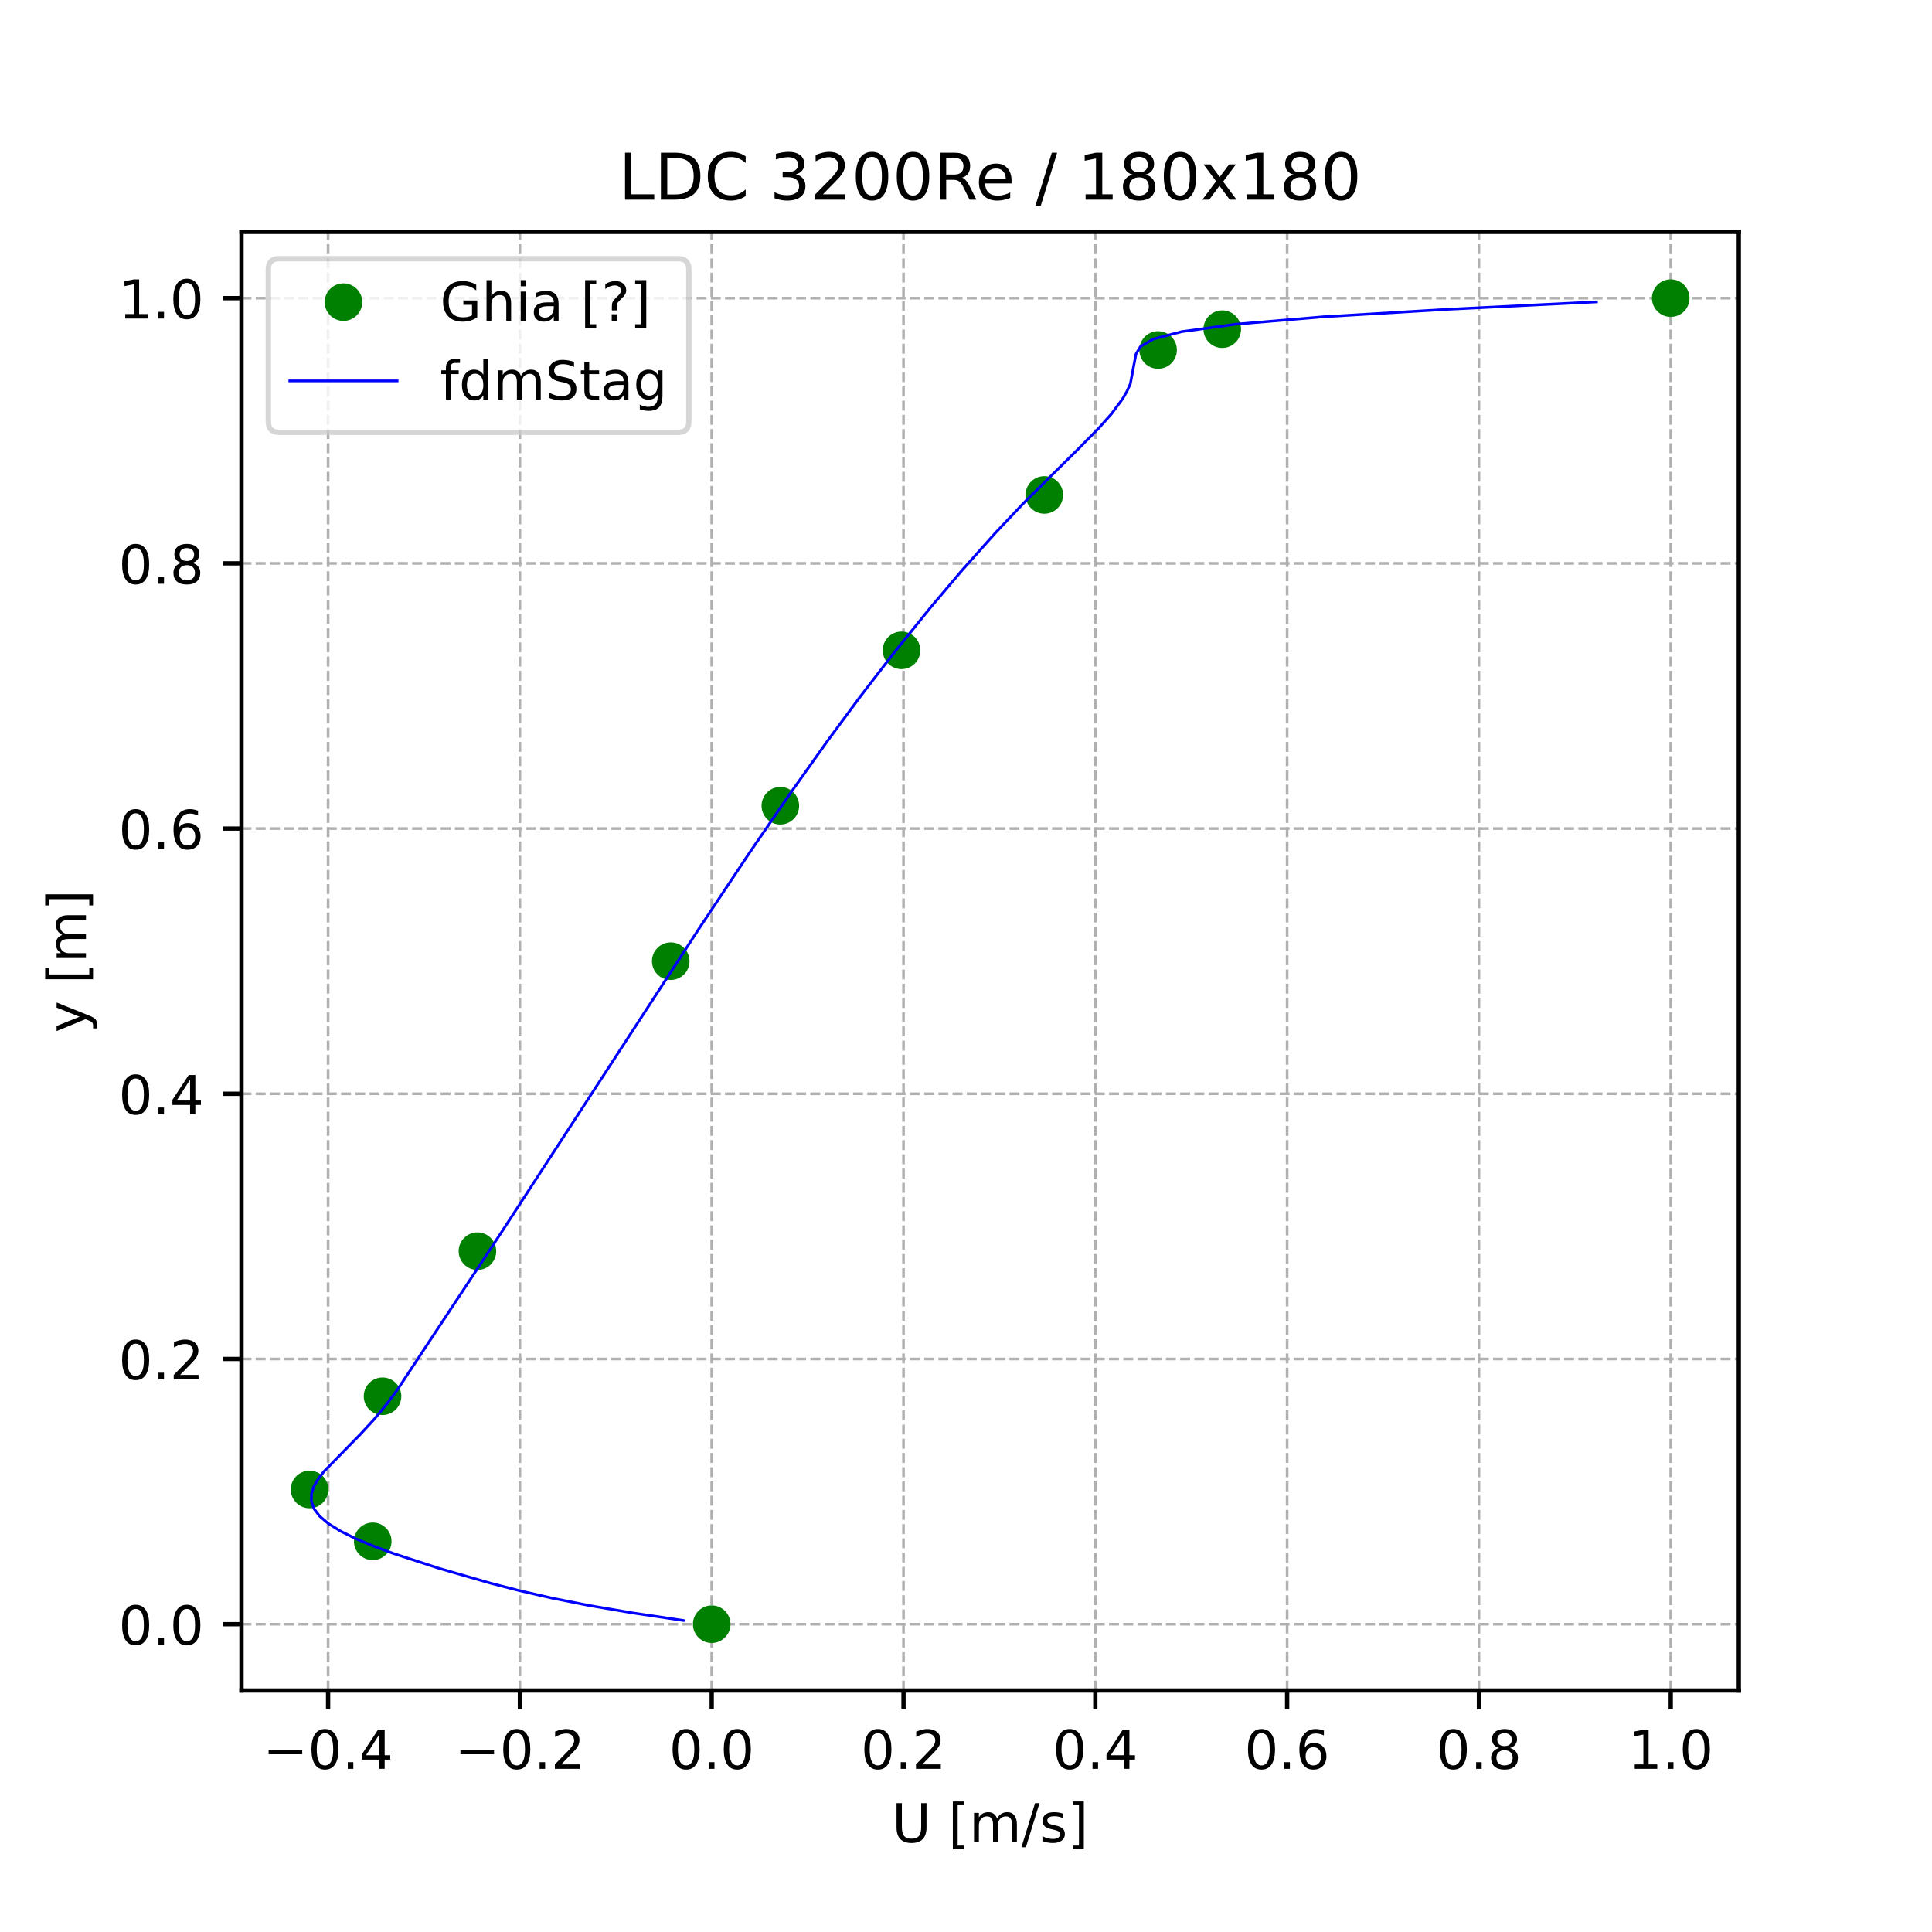
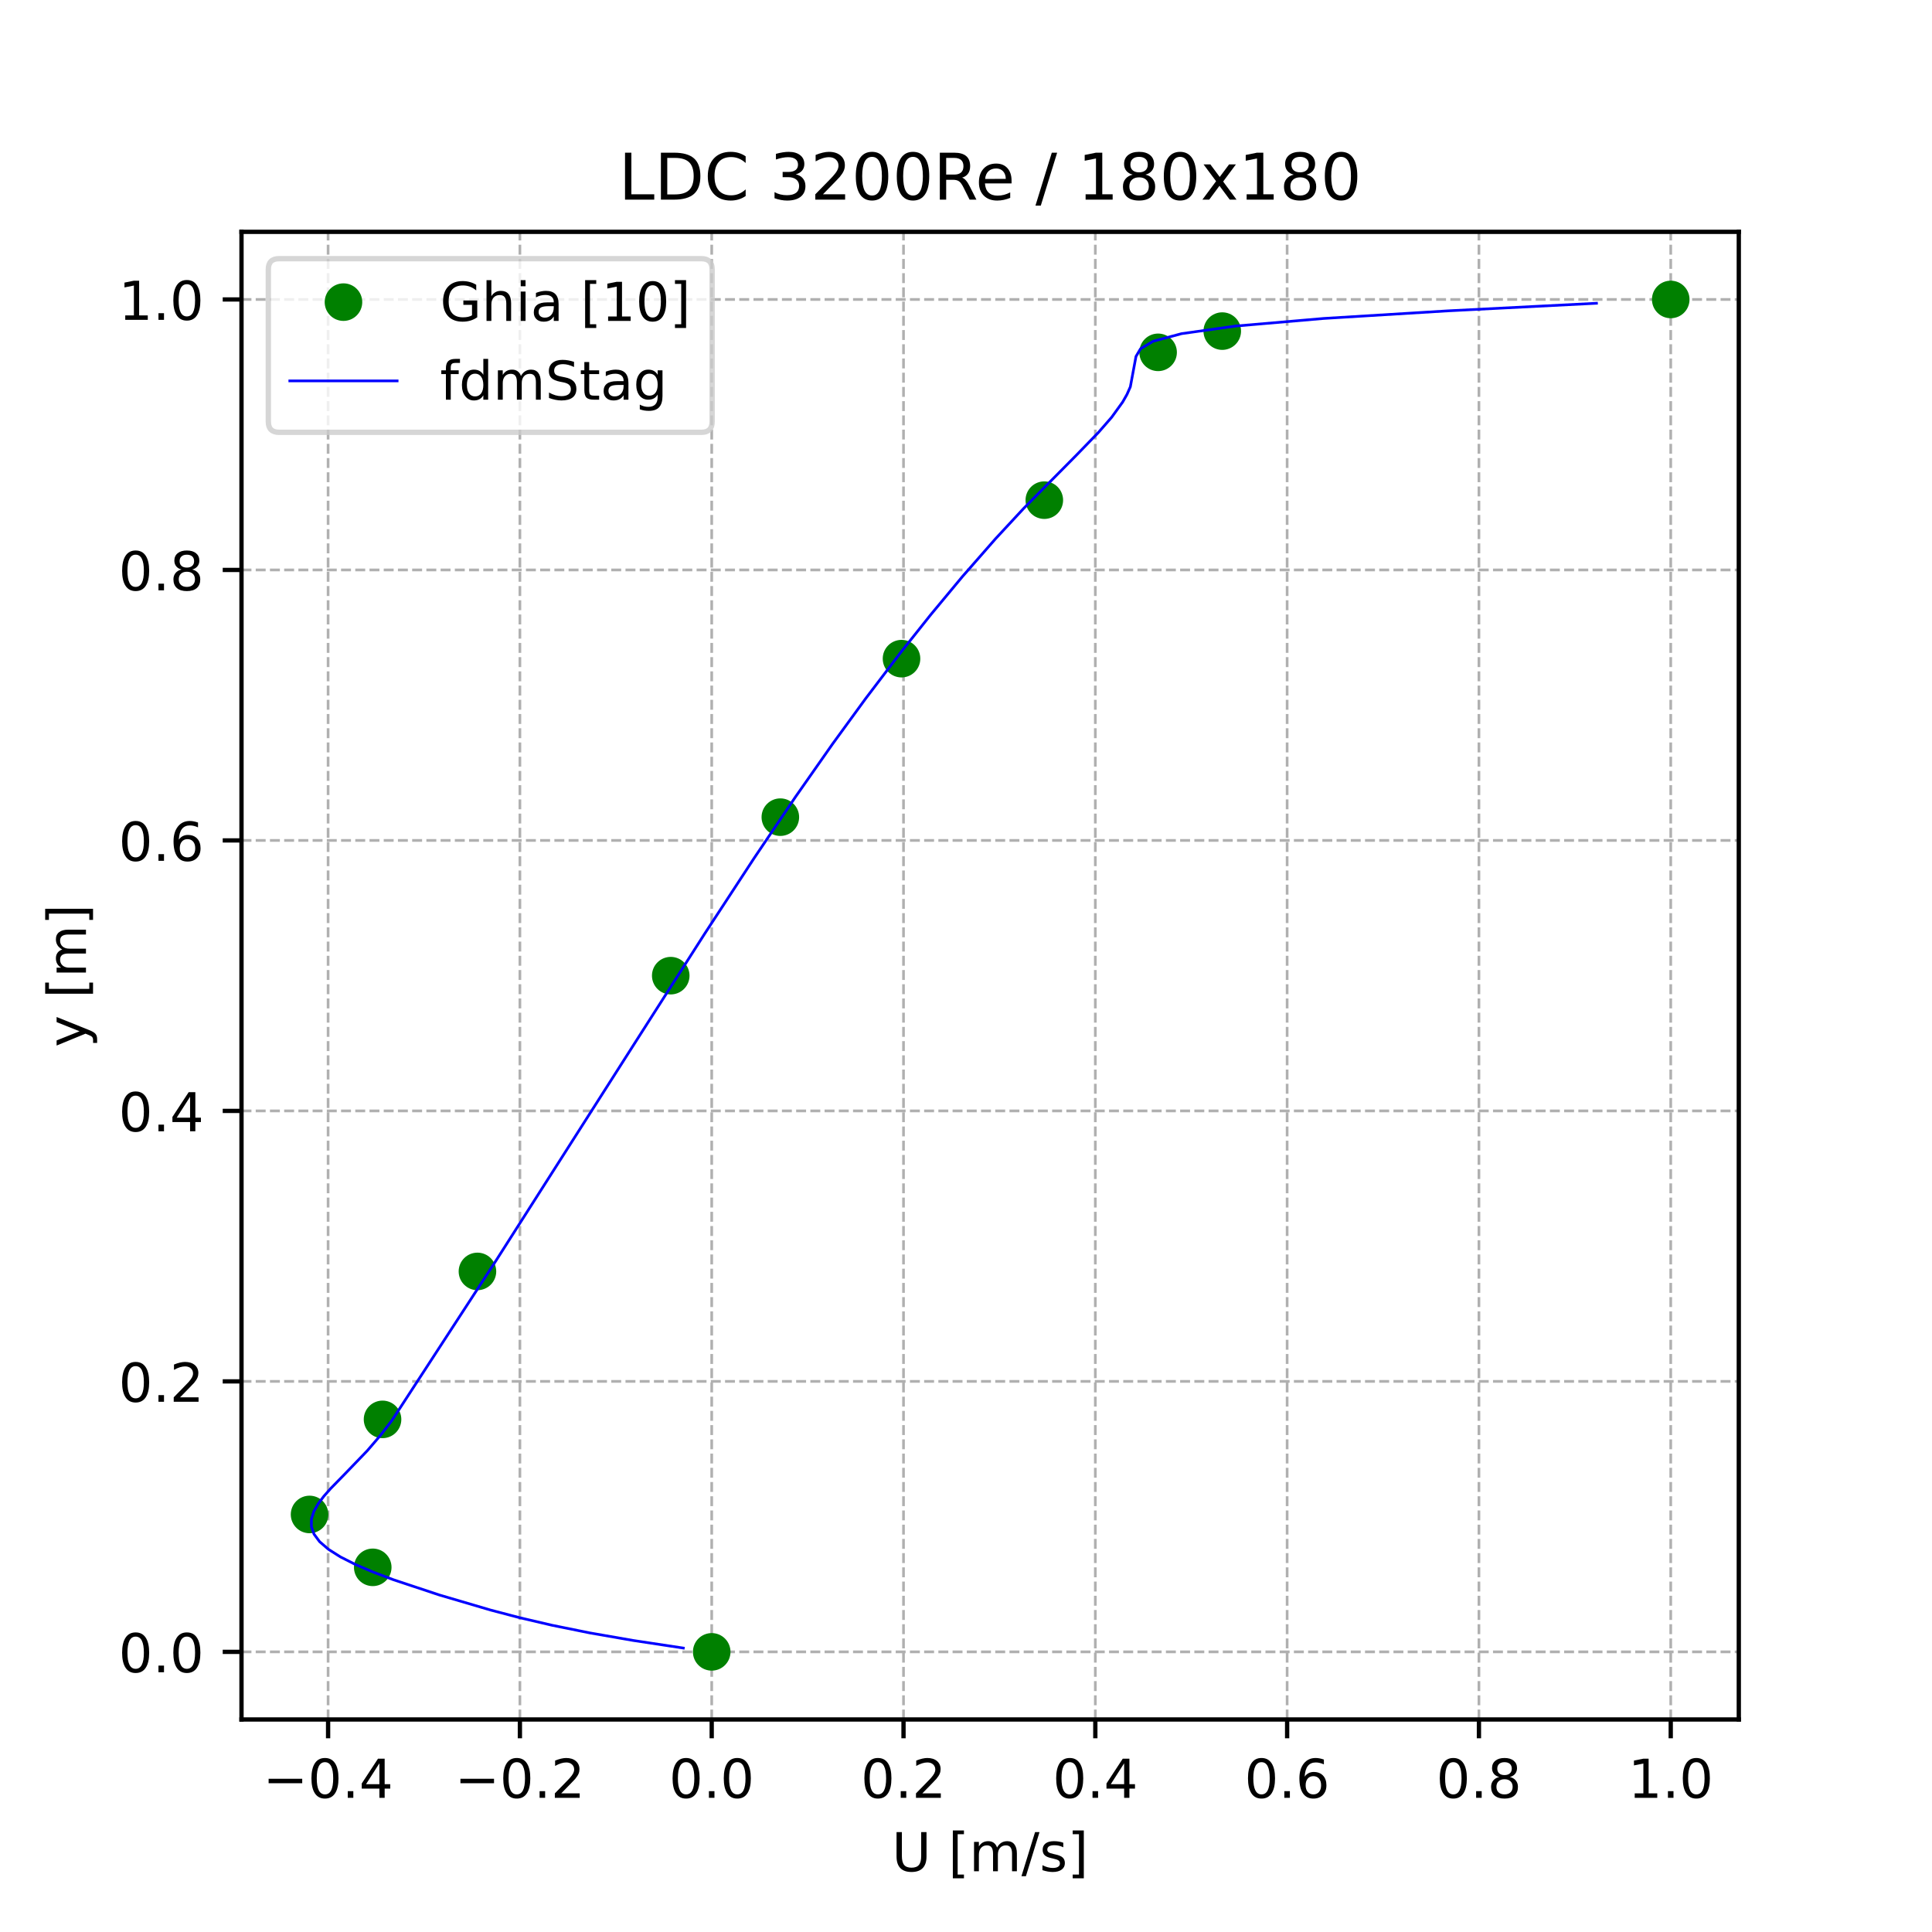
<svg xmlns="http://www.w3.org/2000/svg" xmlns:xlink="http://www.w3.org/1999/xlink" width="360pt" height="360pt" viewBox="0 0 360 360" version="1.1">
  <defs>
    <style type="text/css">*{stroke-linejoin: round; stroke-linecap: butt}</style>
  </defs>
  <g id="figure_1">
    <g id="patch_1">
      <path d="M 0 360  L 360 360  L 360 0  L 0 0  z " style="fill: #ffffff" />
    </g>
    <g id="axes_1">
      <g id="patch_2">
-         <path d="M 45 315  L 324 315  L 324 43.2  L 45 43.2  z " style="fill: #ffffff" />
+         <path d="M 45 320.4  L 324 320.4  L 324 43.2  L 45 43.2  z " style="fill: #ffffff" />
      </g>
      <g id="matplotlib.axis_1">
        <g id="xtick_1">
          <g id="line2d_1">
-             <path d="M 61.136 315  L 61.136 43.2  " clip-path="url(#p5c84844153)" style="fill: none; stroke-dasharray: 1.85,0.8; stroke-dashoffset: 0; stroke: #b0b0b0; stroke-width: 0.5" />
+             <path d="M 61.136 320.4  L 61.136 43.2  " clip-path="url(#pb18906ce8e)" style="fill: none; stroke-dasharray: 1.85,0.8; stroke-dashoffset: 0; stroke: #b0b0b0; stroke-width: 0.5" />
          </g>
          <g id="line2d_2">
            <defs>
-               <path id="mfe76e1980c" d="M 0 0  L 0 3.5  " style="stroke: #000000; stroke-width: 0.8" />
-             </defs>
-             <g>
-               <use xlink:href="#mfe76e1980c" x="61.136" y="315" style="stroke: #000000; stroke-width: 0.8" />
+               <path id="m59db40a183" d="M 0 0  L 0 3.5  " style="stroke: #000000; stroke-width: 0.8" />
+             </defs>
+             <g>
+               <use xlink:href="#m59db40a183" x="61.136" y="320.4" style="stroke: #000000; stroke-width: 0.8" />
            </g>
          </g>
          <g id="text_1">
-             <g transform="translate(48.99471 329.5984) scale(0.1 -0.1)">
+             <g transform="translate(48.99471 334.9984) scale(0.1 -0.1)">
              <defs>
                <path id="DejaVuSans-2212" d="M 678 2272  L 4684 2272  L 4684 1741  L 678 1741  L 678 2272  z " transform="scale(0.015625)" />
                <path id="DejaVuSans-30" d="M 2034 4250  Q 1547 4250 1301 3770  Q 1056 3291 1056 2328  Q 1056 1369 1301 889  Q 1547 409 2034 409  Q 2525 409 2770 889  Q 3016 1369 3016 2328  Q 3016 3291 2770 3770  Q 2525 4250 2034 4250  z M 2034 4750  Q 2819 4750 3233 4129  Q 3647 3509 3647 2328  Q 3647 1150 3233 529  Q 2819 -91 2034 -91  Q 1250 -91 836 529  Q 422 1150 422 2328  Q 422 3509 836 4129  Q 1250 4750 2034 4750  z " transform="scale(0.015625)" />
                <path id="DejaVuSans-2e" d="M 684 794  L 1344 794  L 1344 0  L 684 0  L 684 794  z " transform="scale(0.015625)" />
                <path id="DejaVuSans-34" d="M 2419 4116  L 825 1625  L 2419 1625  L 2419 4116  z M 2253 4666  L 3047 4666  L 3047 1625  L 3713 1625  L 3713 1100  L 3047 1100  L 3047 0  L 2419 0  L 2419 1100  L 313 1100  L 313 1709  L 2253 4666  z " transform="scale(0.015625)" />
              </defs>
              <use xlink:href="#DejaVuSans-2212" />
              <use xlink:href="#DejaVuSans-30" x="83.789" />
              <use xlink:href="#DejaVuSans-2e" x="147.412" />
              <use xlink:href="#DejaVuSans-34" x="179.199" />
            </g>
          </g>
        </g>
        <g id="xtick_2">
          <g id="line2d_3">
-             <path d="M 96.876 315  L 96.876 43.2  " clip-path="url(#p5c84844153)" style="fill: none; stroke-dasharray: 1.85,0.8; stroke-dashoffset: 0; stroke: #b0b0b0; stroke-width: 0.5" />
+             <path d="M 96.876 320.4  L 96.876 43.2  " clip-path="url(#pb18906ce8e)" style="fill: none; stroke-dasharray: 1.85,0.8; stroke-dashoffset: 0; stroke: #b0b0b0; stroke-width: 0.5" />
          </g>
          <g id="line2d_4">
            <g>
-               <use xlink:href="#mfe76e1980c" x="96.876" y="315" style="stroke: #000000; stroke-width: 0.8" />
+               <use xlink:href="#m59db40a183" x="96.876" y="320.4" style="stroke: #000000; stroke-width: 0.8" />
            </g>
          </g>
          <g id="text_2">
-             <g transform="translate(84.73501 329.5984) scale(0.1 -0.1)">
+             <g transform="translate(84.73501 334.9984) scale(0.1 -0.1)">
              <defs>
                <path id="DejaVuSans-32" d="M 1228 531  L 3431 531  L 3431 0  L 469 0  L 469 531  Q 828 903 1448 1529  Q 2069 2156 2228 2338  Q 2531 2678 2651 2914  Q 2772 3150 2772 3378  Q 2772 3750 2511 3984  Q 2250 4219 1831 4219  Q 1534 4219 1204 4116  Q 875 4013 500 3803  L 500 4441  Q 881 4594 1212 4672  Q 1544 4750 1819 4750  Q 2544 4750 2975 4387  Q 3406 4025 3406 3419  Q 3406 3131 3298 2873  Q 3191 2616 2906 2266  Q 2828 2175 2409 1742  Q 1991 1309 1228 531  z " transform="scale(0.015625)" />
              </defs>
              <use xlink:href="#DejaVuSans-2212" />
              <use xlink:href="#DejaVuSans-30" x="83.789" />
              <use xlink:href="#DejaVuSans-2e" x="147.412" />
              <use xlink:href="#DejaVuSans-32" x="179.199" />
            </g>
          </g>
        </g>
        <g id="xtick_3">
          <g id="line2d_5">
-             <path d="M 132.617 315  L 132.617 43.2  " clip-path="url(#p5c84844153)" style="fill: none; stroke-dasharray: 1.85,0.8; stroke-dashoffset: 0; stroke: #b0b0b0; stroke-width: 0.5" />
+             <path d="M 132.617 320.4  L 132.617 43.2  " clip-path="url(#pb18906ce8e)" style="fill: none; stroke-dasharray: 1.85,0.8; stroke-dashoffset: 0; stroke: #b0b0b0; stroke-width: 0.5" />
          </g>
          <g id="line2d_6">
            <g>
-               <use xlink:href="#mfe76e1980c" x="132.617" y="315" style="stroke: #000000; stroke-width: 0.8" />
+               <use xlink:href="#m59db40a183" x="132.617" y="320.4" style="stroke: #000000; stroke-width: 0.8" />
            </g>
          </g>
          <g id="text_3">
-             <g transform="translate(124.6651 329.5984) scale(0.1 -0.1)">
+             <g transform="translate(124.6651 334.9984) scale(0.1 -0.1)">
              <use xlink:href="#DejaVuSans-30" />
              <use xlink:href="#DejaVuSans-2e" x="63.623" />
              <use xlink:href="#DejaVuSans-30" x="95.41" />
            </g>
          </g>
        </g>
        <g id="xtick_4">
          <g id="line2d_7">
-             <path d="M 168.357 315  L 168.357 43.2  " clip-path="url(#p5c84844153)" style="fill: none; stroke-dasharray: 1.85,0.8; stroke-dashoffset: 0; stroke: #b0b0b0; stroke-width: 0.5" />
+             <path d="M 168.357 320.4  L 168.357 43.2  " clip-path="url(#pb18906ce8e)" style="fill: none; stroke-dasharray: 1.85,0.8; stroke-dashoffset: 0; stroke: #b0b0b0; stroke-width: 0.5" />
          </g>
          <g id="line2d_8">
            <g>
-               <use xlink:href="#mfe76e1980c" x="168.357" y="315" style="stroke: #000000; stroke-width: 0.8" />
+               <use xlink:href="#m59db40a183" x="168.357" y="320.4" style="stroke: #000000; stroke-width: 0.8" />
            </g>
          </g>
          <g id="text_4">
-             <g transform="translate(160.4054 329.5984) scale(0.1 -0.1)">
+             <g transform="translate(160.4054 334.9984) scale(0.1 -0.1)">
              <use xlink:href="#DejaVuSans-30" />
              <use xlink:href="#DejaVuSans-2e" x="63.623" />
              <use xlink:href="#DejaVuSans-32" x="95.41" />
            </g>
          </g>
        </g>
        <g id="xtick_5">
          <g id="line2d_9">
-             <path d="M 204.097 315  L 204.097 43.2  " clip-path="url(#p5c84844153)" style="fill: none; stroke-dasharray: 1.85,0.8; stroke-dashoffset: 0; stroke: #b0b0b0; stroke-width: 0.5" />
+             <path d="M 204.097 320.4  L 204.097 43.2  " clip-path="url(#pb18906ce8e)" style="fill: none; stroke-dasharray: 1.85,0.8; stroke-dashoffset: 0; stroke: #b0b0b0; stroke-width: 0.5" />
          </g>
          <g id="line2d_10">
            <g>
-               <use xlink:href="#mfe76e1980c" x="204.097" y="315" style="stroke: #000000; stroke-width: 0.8" />
+               <use xlink:href="#m59db40a183" x="204.097" y="320.4" style="stroke: #000000; stroke-width: 0.8" />
            </g>
          </g>
          <g id="text_5">
-             <g transform="translate(196.1457 329.5984) scale(0.1 -0.1)">
+             <g transform="translate(196.1457 334.9984) scale(0.1 -0.1)">
              <use xlink:href="#DejaVuSans-30" />
              <use xlink:href="#DejaVuSans-2e" x="63.623" />
              <use xlink:href="#DejaVuSans-34" x="95.41" />
            </g>
          </g>
        </g>
        <g id="xtick_6">
          <g id="line2d_11">
-             <path d="M 239.838 315  L 239.838 43.2  " clip-path="url(#p5c84844153)" style="fill: none; stroke-dasharray: 1.85,0.8; stroke-dashoffset: 0; stroke: #b0b0b0; stroke-width: 0.5" />
+             <path d="M 239.838 320.4  L 239.838 43.2  " clip-path="url(#pb18906ce8e)" style="fill: none; stroke-dasharray: 1.85,0.8; stroke-dashoffset: 0; stroke: #b0b0b0; stroke-width: 0.5" />
          </g>
          <g id="line2d_12">
            <g>
-               <use xlink:href="#mfe76e1980c" x="239.838" y="315" style="stroke: #000000; stroke-width: 0.8" />
+               <use xlink:href="#m59db40a183" x="239.838" y="320.4" style="stroke: #000000; stroke-width: 0.8" />
            </g>
          </g>
          <g id="text_6">
-             <g transform="translate(231.886 329.5984) scale(0.1 -0.1)">
+             <g transform="translate(231.886 334.9984) scale(0.1 -0.1)">
              <defs>
                <path id="DejaVuSans-36" d="M 2113 2584  Q 1688 2584 1439 2293  Q 1191 2003 1191 1497  Q 1191 994 1439 701  Q 1688 409 2113 409  Q 2538 409 2786 701  Q 3034 994 3034 1497  Q 3034 2003 2786 2293  Q 2538 2584 2113 2584  z M 3366 4563  L 3366 3988  Q 3128 4100 2886 4159  Q 2644 4219 2406 4219  Q 1781 4219 1451 3797  Q 1122 3375 1075 2522  Q 1259 2794 1537 2939  Q 1816 3084 2150 3084  Q 2853 3084 3261 2657  Q 3669 2231 3669 1497  Q 3669 778 3244 343  Q 2819 -91 2113 -91  Q 1303 -91 875 529  Q 447 1150 447 2328  Q 447 3434 972 4092  Q 1497 4750 2381 4750  Q 2619 4750 2861 4703  Q 3103 4656 3366 4563  z " transform="scale(0.015625)" />
              </defs>
              <use xlink:href="#DejaVuSans-30" />
              <use xlink:href="#DejaVuSans-2e" x="63.623" />
              <use xlink:href="#DejaVuSans-36" x="95.41" />
            </g>
          </g>
        </g>
        <g id="xtick_7">
          <g id="line2d_13">
-             <path d="M 275.578 315  L 275.578 43.2  " clip-path="url(#p5c84844153)" style="fill: none; stroke-dasharray: 1.85,0.8; stroke-dashoffset: 0; stroke: #b0b0b0; stroke-width: 0.5" />
+             <path d="M 275.578 320.4  L 275.578 43.2  " clip-path="url(#pb18906ce8e)" style="fill: none; stroke-dasharray: 1.85,0.8; stroke-dashoffset: 0; stroke: #b0b0b0; stroke-width: 0.5" />
          </g>
          <g id="line2d_14">
            <g>
-               <use xlink:href="#mfe76e1980c" x="275.578" y="315" style="stroke: #000000; stroke-width: 0.8" />
+               <use xlink:href="#m59db40a183" x="275.578" y="320.4" style="stroke: #000000; stroke-width: 0.8" />
            </g>
          </g>
          <g id="text_7">
-             <g transform="translate(267.6263 329.5984) scale(0.1 -0.1)">
+             <g transform="translate(267.6263 334.9984) scale(0.1 -0.1)">
              <defs>
                <path id="DejaVuSans-38" d="M 2034 2216  Q 1584 2216 1326 1975  Q 1069 1734 1069 1313  Q 1069 891 1326 650  Q 1584 409 2034 409  Q 2484 409 2743 651  Q 3003 894 3003 1313  Q 3003 1734 2745 1975  Q 2488 2216 2034 2216  z M 1403 2484  Q 997 2584 770 2862  Q 544 3141 544 3541  Q 544 4100 942 4425  Q 1341 4750 2034 4750  Q 2731 4750 3128 4425  Q 3525 4100 3525 3541  Q 3525 3141 3298 2862  Q 3072 2584 2669 2484  Q 3125 2378 3379 2068  Q 3634 1759 3634 1313  Q 3634 634 3220 271  Q 2806 -91 2034 -91  Q 1263 -91 848 271  Q 434 634 434 1313  Q 434 1759 690 2068  Q 947 2378 1403 2484  z M 1172 3481  Q 1172 3119 1398 2916  Q 1625 2713 2034 2713  Q 2441 2713 2670 2916  Q 2900 3119 2900 3481  Q 2900 3844 2670 4047  Q 2441 4250 2034 4250  Q 1625 4250 1398 4047  Q 1172 3844 1172 3481  z " transform="scale(0.015625)" />
              </defs>
              <use xlink:href="#DejaVuSans-30" />
              <use xlink:href="#DejaVuSans-2e" x="63.623" />
              <use xlink:href="#DejaVuSans-38" x="95.41" />
            </g>
          </g>
        </g>
        <g id="xtick_8">
          <g id="line2d_15">
-             <path d="M 311.318 315  L 311.318 43.2  " clip-path="url(#p5c84844153)" style="fill: none; stroke-dasharray: 1.85,0.8; stroke-dashoffset: 0; stroke: #b0b0b0; stroke-width: 0.5" />
+             <path d="M 311.318 320.4  L 311.318 43.2  " clip-path="url(#pb18906ce8e)" style="fill: none; stroke-dasharray: 1.85,0.8; stroke-dashoffset: 0; stroke: #b0b0b0; stroke-width: 0.5" />
          </g>
          <g id="line2d_16">
            <g>
-               <use xlink:href="#mfe76e1980c" x="311.318" y="315" style="stroke: #000000; stroke-width: 0.8" />
+               <use xlink:href="#m59db40a183" x="311.318" y="320.4" style="stroke: #000000; stroke-width: 0.8" />
            </g>
          </g>
          <g id="text_8">
-             <g transform="translate(303.3666 329.5984) scale(0.1 -0.1)">
+             <g transform="translate(303.3666 334.9984) scale(0.1 -0.1)">
              <defs>
                <path id="DejaVuSans-31" d="M 794 531  L 1825 531  L 1825 4091  L 703 3866  L 703 4441  L 1819 4666  L 2450 4666  L 2450 531  L 3481 531  L 3481 0  L 794 0  L 794 531  z " transform="scale(0.015625)" />
              </defs>
              <use xlink:href="#DejaVuSans-31" />
              <use xlink:href="#DejaVuSans-2e" x="63.623" />
              <use xlink:href="#DejaVuSans-30" x="95.41" />
            </g>
          </g>
        </g>
        <g id="text_9">
-           <g transform="translate(166.1906 343.2766) scale(0.1 -0.1)">
+           <g transform="translate(166.1906 348.6766) scale(0.1 -0.1)">
            <defs>
              <path id="DejaVuSans-55" d="M 556 4666  L 1191 4666  L 1191 1831  Q 1191 1081 1462 751  Q 1734 422 2344 422  Q 2950 422 3222 751  Q 3494 1081 3494 1831  L 3494 4666  L 4128 4666  L 4128 1753  Q 4128 841 3676 375  Q 3225 -91 2344 -91  Q 1459 -91 1007 375  Q 556 841 556 1753  L 556 4666  z " transform="scale(0.015625)" />
              <path id="DejaVuSans-20" transform="scale(0.015625)" />
              <path id="DejaVuSans-5b" d="M 550 4863  L 1875 4863  L 1875 4416  L 1125 4416  L 1125 -397  L 1875 -397  L 1875 -844  L 550 -844  L 550 4863  z " transform="scale(0.015625)" />
              <path id="DejaVuSans-6d" d="M 3328 2828  Q 3544 3216 3844 3400  Q 4144 3584 4550 3584  Q 5097 3584 5394 3201  Q 5691 2819 5691 2113  L 5691 0  L 5113 0  L 5113 2094  Q 5113 2597 4934 2840  Q 4756 3084 4391 3084  Q 3944 3084 3684 2787  Q 3425 2491 3425 1978  L 3425 0  L 2847 0  L 2847 2094  Q 2847 2600 2669 2842  Q 2491 3084 2119 3084  Q 1678 3084 1418 2786  Q 1159 2488 1159 1978  L 1159 0  L 581 0  L 581 3500  L 1159 3500  L 1159 2956  Q 1356 3278 1631 3431  Q 1906 3584 2284 3584  Q 2666 3584 2933 3390  Q 3200 3197 3328 2828  z " transform="scale(0.015625)" />
              <path id="DejaVuSans-2f" d="M 1625 4666  L 2156 4666  L 531 -594  L 0 -594  L 1625 4666  z " transform="scale(0.015625)" />
              <path id="DejaVuSans-73" d="M 2834 3397  L 2834 2853  Q 2591 2978 2328 3040  Q 2066 3103 1784 3103  Q 1356 3103 1142 2972  Q 928 2841 928 2578  Q 928 2378 1081 2264  Q 1234 2150 1697 2047  L 1894 2003  Q 2506 1872 2764 1633  Q 3022 1394 3022 966  Q 3022 478 2636 193  Q 2250 -91 1575 -91  Q 1294 -91 989 -36  Q 684 19 347 128  L 347 722  Q 666 556 975 473  Q 1284 391 1588 391  Q 1994 391 2212 530  Q 2431 669 2431 922  Q 2431 1156 2273 1281  Q 2116 1406 1581 1522  L 1381 1569  Q 847 1681 609 1914  Q 372 2147 372 2553  Q 372 3047 722 3315  Q 1072 3584 1716 3584  Q 2034 3584 2315 3537  Q 2597 3491 2834 3397  z " transform="scale(0.015625)" />
              <path id="DejaVuSans-5d" d="M 1947 4863  L 1947 -844  L 622 -844  L 622 -397  L 1369 -397  L 1369 4416  L 622 4416  L 622 4863  L 1947 4863  z " transform="scale(0.015625)" />
            </defs>
            <use xlink:href="#DejaVuSans-55" />
            <use xlink:href="#DejaVuSans-20" x="73.193" />
            <use xlink:href="#DejaVuSans-5b" x="104.98" />
            <use xlink:href="#DejaVuSans-6d" x="143.994" />
            <use xlink:href="#DejaVuSans-2f" x="241.406" />
            <use xlink:href="#DejaVuSans-73" x="275.098" />
            <use xlink:href="#DejaVuSans-5d" x="327.197" />
          </g>
        </g>
      </g>
      <g id="matplotlib.axis_2">
        <g id="ytick_1">
          <g id="line2d_17">
-             <path d="M 45 302.645  L 324 302.645  " clip-path="url(#p5c84844153)" style="fill: none; stroke-dasharray: 1.85,0.8; stroke-dashoffset: 0; stroke: #b0b0b0; stroke-width: 0.5" />
+             <path d="M 45 307.8  L 324 307.8  " clip-path="url(#pb18906ce8e)" style="fill: none; stroke-dasharray: 1.85,0.8; stroke-dashoffset: 0; stroke: #b0b0b0; stroke-width: 0.5" />
          </g>
          <g id="line2d_18">
            <defs>
-               <path id="m99a5aa61bb" d="M 0 0  L -3.5 0  " style="stroke: #000000; stroke-width: 0.8" />
-             </defs>
-             <g>
-               <use xlink:href="#m99a5aa61bb" x="45" y="302.645" style="stroke: #000000; stroke-width: 0.8" />
+               <path id="m823e8273a3" d="M 0 0  L -3.5 0  " style="stroke: #000000; stroke-width: 0.8" />
+             </defs>
+             <g>
+               <use xlink:href="#m823e8273a3" x="45" y="307.8" style="stroke: #000000; stroke-width: 0.8" />
            </g>
          </g>
          <g id="text_10">
-             <g transform="translate(22.09688 306.4447) scale(0.1 -0.1)">
+             <g transform="translate(22.09688 311.5992) scale(0.1 -0.1)">
              <use xlink:href="#DejaVuSans-30" />
              <use xlink:href="#DejaVuSans-2e" x="63.623" />
              <use xlink:href="#DejaVuSans-30" x="95.41" />
            </g>
          </g>
        </g>
        <g id="ytick_2">
          <g id="line2d_19">
-             <path d="M 45 253.227  L 324 253.227  " clip-path="url(#p5c84844153)" style="fill: none; stroke-dasharray: 1.85,0.8; stroke-dashoffset: 0; stroke: #b0b0b0; stroke-width: 0.5" />
+             <path d="M 45 257.4  L 324 257.4  " clip-path="url(#pb18906ce8e)" style="fill: none; stroke-dasharray: 1.85,0.8; stroke-dashoffset: 0; stroke: #b0b0b0; stroke-width: 0.5" />
          </g>
          <g id="line2d_20">
            <g>
-               <use xlink:href="#m99a5aa61bb" x="45" y="253.227" style="stroke: #000000; stroke-width: 0.8" />
+               <use xlink:href="#m823e8273a3" x="45" y="257.4" style="stroke: #000000; stroke-width: 0.8" />
            </g>
          </g>
          <g id="text_11">
-             <g transform="translate(22.09688 257.0265) scale(0.1 -0.1)">
+             <g transform="translate(22.09688 261.1992) scale(0.1 -0.1)">
              <use xlink:href="#DejaVuSans-30" />
              <use xlink:href="#DejaVuSans-2e" x="63.623" />
              <use xlink:href="#DejaVuSans-32" x="95.41" />
            </g>
          </g>
        </g>
        <g id="ytick_3">
          <g id="line2d_21">
-             <path d="M 45 203.809  L 324 203.809  " clip-path="url(#p5c84844153)" style="fill: none; stroke-dasharray: 1.85,0.8; stroke-dashoffset: 0; stroke: #b0b0b0; stroke-width: 0.5" />
+             <path d="M 45 207  L 324 207  " clip-path="url(#pb18906ce8e)" style="fill: none; stroke-dasharray: 1.85,0.8; stroke-dashoffset: 0; stroke: #b0b0b0; stroke-width: 0.5" />
          </g>
          <g id="line2d_22">
            <g>
-               <use xlink:href="#m99a5aa61bb" x="45" y="203.809" style="stroke: #000000; stroke-width: 0.8" />
+               <use xlink:href="#m823e8273a3" x="45" y="207" style="stroke: #000000; stroke-width: 0.8" />
            </g>
          </g>
          <g id="text_12">
-             <g transform="translate(22.09688 207.6083) scale(0.1 -0.1)">
+             <g transform="translate(22.09688 210.7992) scale(0.1 -0.1)">
              <use xlink:href="#DejaVuSans-30" />
              <use xlink:href="#DejaVuSans-2e" x="63.623" />
              <use xlink:href="#DejaVuSans-34" x="95.41" />
            </g>
          </g>
        </g>
        <g id="ytick_4">
          <g id="line2d_23">
-             <path d="M 45 154.391  L 324 154.391  " clip-path="url(#p5c84844153)" style="fill: none; stroke-dasharray: 1.85,0.8; stroke-dashoffset: 0; stroke: #b0b0b0; stroke-width: 0.5" />
+             <path d="M 45 156.6  L 324 156.6  " clip-path="url(#pb18906ce8e)" style="fill: none; stroke-dasharray: 1.85,0.8; stroke-dashoffset: 0; stroke: #b0b0b0; stroke-width: 0.5" />
          </g>
          <g id="line2d_24">
            <g>
-               <use xlink:href="#m99a5aa61bb" x="45" y="154.391" style="stroke: #000000; stroke-width: 0.8" />
+               <use xlink:href="#m823e8273a3" x="45" y="156.6" style="stroke: #000000; stroke-width: 0.8" />
            </g>
          </g>
          <g id="text_13">
-             <g transform="translate(22.09688 158.1901) scale(0.1 -0.1)">
+             <g transform="translate(22.09688 160.3992) scale(0.1 -0.1)">
              <use xlink:href="#DejaVuSans-30" />
              <use xlink:href="#DejaVuSans-2e" x="63.623" />
              <use xlink:href="#DejaVuSans-36" x="95.41" />
            </g>
          </g>
        </g>
        <g id="ytick_5">
          <g id="line2d_25">
-             <path d="M 45 104.973  L 324 104.973  " clip-path="url(#p5c84844153)" style="fill: none; stroke-dasharray: 1.85,0.8; stroke-dashoffset: 0; stroke: #b0b0b0; stroke-width: 0.5" />
+             <path d="M 45 106.2  L 324 106.2  " clip-path="url(#pb18906ce8e)" style="fill: none; stroke-dasharray: 1.85,0.8; stroke-dashoffset: 0; stroke: #b0b0b0; stroke-width: 0.5" />
          </g>
          <g id="line2d_26">
            <g>
-               <use xlink:href="#m99a5aa61bb" x="45" y="104.973" style="stroke: #000000; stroke-width: 0.8" />
+               <use xlink:href="#m823e8273a3" x="45" y="106.2" style="stroke: #000000; stroke-width: 0.8" />
            </g>
          </g>
          <g id="text_14">
-             <g transform="translate(22.09688 108.7719) scale(0.1 -0.1)">
+             <g transform="translate(22.09688 109.9992) scale(0.1 -0.1)">
              <use xlink:href="#DejaVuSans-30" />
              <use xlink:href="#DejaVuSans-2e" x="63.623" />
              <use xlink:href="#DejaVuSans-38" x="95.41" />
            </g>
          </g>
        </g>
        <g id="ytick_6">
          <g id="line2d_27">
-             <path d="M 45 55.555  L 324 55.555  " clip-path="url(#p5c84844153)" style="fill: none; stroke-dasharray: 1.85,0.8; stroke-dashoffset: 0; stroke: #b0b0b0; stroke-width: 0.5" />
+             <path d="M 45 55.8  L 324 55.8  " clip-path="url(#pb18906ce8e)" style="fill: none; stroke-dasharray: 1.85,0.8; stroke-dashoffset: 0; stroke: #b0b0b0; stroke-width: 0.5" />
          </g>
          <g id="line2d_28">
            <g>
-               <use xlink:href="#m99a5aa61bb" x="45" y="55.555" style="stroke: #000000; stroke-width: 0.8" />
+               <use xlink:href="#m823e8273a3" x="45" y="55.8" style="stroke: #000000; stroke-width: 0.8" />
            </g>
          </g>
          <g id="text_15">
-             <g transform="translate(22.09688 59.35376) scale(0.1 -0.1)">
+             <g transform="translate(22.09688 59.59922) scale(0.1 -0.1)">
              <use xlink:href="#DejaVuSans-31" />
              <use xlink:href="#DejaVuSans-2e" x="63.623" />
              <use xlink:href="#DejaVuSans-30" x="95.41" />
            </g>
          </g>
        </g>
        <g id="text_16">
-           <g transform="translate(16.01719 192.4203) rotate(-90) scale(0.1 -0.1)">
+           <g transform="translate(16.01719 195.1203) rotate(-90) scale(0.1 -0.1)">
            <defs>
              <path id="DejaVuSans-79" d="M 2059 -325  Q 1816 -950 1584 -1140  Q 1353 -1331 966 -1331  L 506 -1331  L 506 -850  L 844 -850  Q 1081 -850 1212 -737  Q 1344 -625 1503 -206  L 1606 56  L 191 3500  L 800 3500  L 1894 763  L 2988 3500  L 3597 3500  L 2059 -325  z " transform="scale(0.015625)" />
            </defs>
            <use xlink:href="#DejaVuSans-79" />
            <use xlink:href="#DejaVuSans-20" x="59.18" />
            <use xlink:href="#DejaVuSans-5b" x="90.967" />
            <use xlink:href="#DejaVuSans-6d" x="129.98" />
            <use xlink:href="#DejaVuSans-5d" x="227.393" />
          </g>
        </g>
      </g>
      <g id="line2d_29">
        <defs>
-           <path id="m7d4cf8fc1d" d="M 0 3  C 0.796 3 1.559 2.684 2.121 2.121  C 2.684 1.559 3 0.796 3 0  C 3 -0.796 2.684 -1.559 2.121 -2.121  C 1.559 -2.684 0.796 -3 0 -3  C -0.796 -3 -1.559 -2.684 -2.121 -2.121  C -2.684 -1.559 -3 -0.796 -3 0  C -3 0.796 -2.684 1.559 -2.121 2.121  C -1.559 2.684 -0.796 3 0 3  z " style="stroke: #008000" />
+           <path id="m44bab92a3e" d="M 0 3  C 0.796 3 1.559 2.684 2.121 2.121  C 2.684 1.559 3 0.796 3 0  C 3 -0.796 2.684 -1.559 2.121 -2.121  C 1.559 -2.684 0.796 -3 0 -3  C -0.796 -3 -1.559 -2.684 -2.121 -2.121  C -2.684 -1.559 -3 -0.796 -3 0  C -3 0.796 -2.684 1.559 -2.121 2.121  C -1.559 2.684 -0.796 3 0 3  z " style="stroke: #008000" />
        </defs>
-         <g clip-path="url(#p5c84844153)">
-           <use xlink:href="#m7d4cf8fc1d" x="311.318" y="55.555" style="fill: #008000; stroke: #008000" />
-           <use xlink:href="#m7d4cf8fc1d" x="227.75" y="61.336" style="fill: #008000; stroke: #008000" />
-           <use xlink:href="#m7d4cf8fc1d" x="215.797" y="65.216" style="fill: #008000; stroke: #008000" />
-           <use xlink:href="#m7d4cf8fc1d" x="194.594" y="92.223" style="fill: #008000; stroke: #008000" />
-           <use xlink:href="#m7d4cf8fc1d" x="167.984" y="121.182" style="fill: #008000; stroke: #008000" />
-           <use xlink:href="#m7d4cf8fc1d" x="145.405" y="150.141" style="fill: #008000; stroke: #008000" />
-           <use xlink:href="#m7d4cf8fc1d" x="124.983" y="179.1" style="fill: #008000; stroke: #008000" />
-           <use xlink:href="#m7d4cf8fc1d" x="88.965" y="233.139" style="fill: #008000; stroke: #008000" />
-           <use xlink:href="#m7d4cf8fc1d" x="71.281" y="260.171" style="fill: #008000; stroke: #008000" />
-           <use xlink:href="#m7d4cf8fc1d" x="57.682" y="277.541" style="fill: #008000; stroke: #008000" />
-           <use xlink:href="#m7d4cf8fc1d" x="69.456" y="287.202" style="fill: #008000; stroke: #008000" />
-           <use xlink:href="#m7d4cf8fc1d" x="132.617" y="302.645" style="fill: #008000; stroke: #008000" />
+         <g clip-path="url(#pb18906ce8e)">
+           <use xlink:href="#m44bab92a3e" x="311.318" y="55.8" style="fill: #008000; stroke: #008000" />
+           <use xlink:href="#m44bab92a3e" x="227.75" y="61.697" style="fill: #008000; stroke: #008000" />
+           <use xlink:href="#m44bab92a3e" x="215.797" y="65.653" style="fill: #008000; stroke: #008000" />
+           <use xlink:href="#m44bab92a3e" x="194.594" y="93.197" style="fill: #008000; stroke: #008000" />
+           <use xlink:href="#m44bab92a3e" x="167.984" y="122.731" style="fill: #008000; stroke: #008000" />
+           <use xlink:href="#m44bab92a3e" x="145.405" y="152.266" style="fill: #008000; stroke: #008000" />
+           <use xlink:href="#m44bab92a3e" x="124.983" y="181.8" style="fill: #008000; stroke: #008000" />
+           <use xlink:href="#m44bab92a3e" x="88.965" y="236.912" style="fill: #008000; stroke: #008000" />
+           <use xlink:href="#m44bab92a3e" x="71.281" y="264.481" style="fill: #008000; stroke: #008000" />
+           <use xlink:href="#m44bab92a3e" x="57.682" y="282.197" style="fill: #008000; stroke: #008000" />
+           <use xlink:href="#m44bab92a3e" x="69.456" y="292.05" style="fill: #008000; stroke: #008000" />
+           <use xlink:href="#m44bab92a3e" x="132.617" y="307.8" style="fill: #008000; stroke: #008000" />
        </g>
      </g>
      <g id="line2d_30">
-         <path d="M 297.48 56.249  L 269.752 57.637  L 246.65 59.025  L 230.239 60.413  L 220.174 61.801  L 214.865 63.189  L 212.511 64.578  L 211.675 65.966  L 210.622 71.518  L 209.996 72.906  L 209.192 74.295  L 207.147 77.071  L 204.68 79.847  L 200.56 84.012  L 190.749 93.729  L 185.497 99.281  L 179.3 106.222  L 173.418 113.163  L 166.694 121.492  L 160.281 129.821  L 154.132 138.15  L 147.228 147.867  L 139.612 158.972  L 130.375 172.853  L 116.824 193.676  L 93.343 229.768  L 74.078 258.919  L 72.01 261.695  L 69.717 264.471  L 67.156 267.248  L 60.365 274.188  L 59.296 275.576  L 58.491 276.965  L 58.038 278.353  L 58.02 279.741  L 58.509 281.129  L 59.558 282.517  L 61.198 283.905  L 63.429 285.294  L 66.225 286.682  L 69.535 288.07  L 73.286 289.458  L 81.803 292.234  L 91.423 295.011  L 96.815 296.399  L 102.87 297.787  L 109.854 299.175  L 117.978 300.563  L 127.329 301.951  L 127.329 301.951  " clip-path="url(#p5c84844153)" style="fill: none; stroke: #0000ff; stroke-width: 0.5; stroke-linecap: square" />
+         <path d="M 297.48 56.508  L 269.752 57.924  L 246.65 59.339  L 230.239 60.755  L 220.174 62.171  L 214.865 63.587  L 212.511 65.002  L 211.675 66.418  L 210.622 72.081  L 209.996 73.497  L 209.192 74.912  L 207.147 77.744  L 204.68 80.575  L 200.56 84.822  L 190.749 94.733  L 185.497 100.396  L 179.3 107.474  L 173.418 114.553  L 167.791 121.631  L 161.331 130.126  L 155.141 138.62  L 148.199 148.53  L 140.551 159.856  L 131.289 174.013  L 118.621 193.834  L 92.429 234.89  L 73.068 264.62  L 70.896 267.452  L 68.47 270.283  L 64.383 274.53  L 61.617 277.362  L 60.365 278.778  L 59.296 280.193  L 58.491 281.609  L 58.038 283.025  L 58.02 284.44  L 58.509 285.856  L 59.558 287.272  L 61.198 288.688  L 63.429 290.103  L 66.225 291.519  L 69.535 292.935  L 73.286 294.351  L 81.803 297.182  L 91.423 300.013  L 96.815 301.429  L 102.87 302.845  L 109.854 304.261  L 117.978 305.676  L 127.329 307.092  L 127.329 307.092  " clip-path="url(#pb18906ce8e)" style="fill: none; stroke: #0000ff; stroke-width: 0.5; stroke-linecap: square" />
      </g>
      <g id="patch_3">
-         <path d="M 45 315  L 45 43.2  " style="fill: none; stroke: #000000; stroke-width: 0.8; stroke-linejoin: miter; stroke-linecap: square" />
+         <path d="M 45 320.4  L 45 43.2  " style="fill: none; stroke: #000000; stroke-width: 0.8; stroke-linejoin: miter; stroke-linecap: square" />
      </g>
      <g id="patch_4">
-         <path d="M 324 315  L 324 43.2  " style="fill: none; stroke: #000000; stroke-width: 0.8; stroke-linejoin: miter; stroke-linecap: square" />
+         <path d="M 324 320.4  L 324 43.2  " style="fill: none; stroke: #000000; stroke-width: 0.8; stroke-linejoin: miter; stroke-linecap: square" />
      </g>
      <g id="patch_5">
-         <path d="M 45 315  L 324 315  " style="fill: none; stroke: #000000; stroke-width: 0.8; stroke-linejoin: miter; stroke-linecap: square" />
+         <path d="M 45 320.4  L 324 320.4  " style="fill: none; stroke: #000000; stroke-width: 0.8; stroke-linejoin: miter; stroke-linecap: square" />
      </g>
      <g id="patch_6">
        <path d="M 45 43.2  L 324 43.2  " style="fill: none; stroke: #000000; stroke-width: 0.8; stroke-linejoin: miter; stroke-linecap: square" />
      </g>
      <g id="text_17">
        <g transform="translate(115.2881 37.2) scale(0.12 -0.12)">
          <defs>
            <path id="DejaVuSans-4c" d="M 628 4666  L 1259 4666  L 1259 531  L 3531 531  L 3531 0  L 628 0  L 628 4666  z " transform="scale(0.015625)" />
            <path id="DejaVuSans-44" d="M 1259 4147  L 1259 519  L 2022 519  Q 2988 519 3436 956  Q 3884 1394 3884 2338  Q 3884 3275 3436 3711  Q 2988 4147 2022 4147  L 1259 4147  z M 628 4666  L 1925 4666  Q 3281 4666 3915 4102  Q 4550 3538 4550 2338  Q 4550 1131 3912 565  Q 3275 0 1925 0  L 628 0  L 628 4666  z " transform="scale(0.015625)" />
            <path id="DejaVuSans-43" d="M 4122 4306  L 4122 3641  Q 3803 3938 3442 4084  Q 3081 4231 2675 4231  Q 1875 4231 1450 3742  Q 1025 3253 1025 2328  Q 1025 1406 1450 917  Q 1875 428 2675 428  Q 3081 428 3442 575  Q 3803 722 4122 1019  L 4122 359  Q 3791 134 3420 21  Q 3050 -91 2638 -91  Q 1578 -91 968 557  Q 359 1206 359 2328  Q 359 3453 968 4101  Q 1578 4750 2638 4750  Q 3056 4750 3426 4639  Q 3797 4528 4122 4306  z " transform="scale(0.015625)" />
            <path id="DejaVuSans-33" d="M 2597 2516  Q 3050 2419 3304 2112  Q 3559 1806 3559 1356  Q 3559 666 3084 287  Q 2609 -91 1734 -91  Q 1441 -91 1130 -33  Q 819 25 488 141  L 488 750  Q 750 597 1062 519  Q 1375 441 1716 441  Q 2309 441 2620 675  Q 2931 909 2931 1356  Q 2931 1769 2642 2001  Q 2353 2234 1838 2234  L 1294 2234  L 1294 2753  L 1863 2753  Q 2328 2753 2575 2939  Q 2822 3125 2822 3475  Q 2822 3834 2567 4026  Q 2313 4219 1838 4219  Q 1578 4219 1281 4162  Q 984 4106 628 3988  L 628 4550  Q 988 4650 1302 4700  Q 1616 4750 1894 4750  Q 2613 4750 3031 4423  Q 3450 4097 3450 3541  Q 3450 3153 3228 2886  Q 3006 2619 2597 2516  z " transform="scale(0.015625)" />
            <path id="DejaVuSans-52" d="M 2841 2188  Q 3044 2119 3236 1894  Q 3428 1669 3622 1275  L 4263 0  L 3584 0  L 2988 1197  Q 2756 1666 2539 1819  Q 2322 1972 1947 1972  L 1259 1972  L 1259 0  L 628 0  L 628 4666  L 2053 4666  Q 2853 4666 3247 4331  Q 3641 3997 3641 3322  Q 3641 2881 3436 2590  Q 3231 2300 2841 2188  z M 1259 4147  L 1259 2491  L 2053 2491  Q 2509 2491 2742 2702  Q 2975 2913 2975 3322  Q 2975 3731 2742 3939  Q 2509 4147 2053 4147  L 1259 4147  z " transform="scale(0.015625)" />
            <path id="DejaVuSans-65" d="M 3597 1894  L 3597 1613  L 953 1613  Q 991 1019 1311 708  Q 1631 397 2203 397  Q 2534 397 2845 478  Q 3156 559 3463 722  L 3463 178  Q 3153 47 2828 -22  Q 2503 -91 2169 -91  Q 1331 -91 842 396  Q 353 884 353 1716  Q 353 2575 817 3079  Q 1281 3584 2069 3584  Q 2775 3584 3186 3129  Q 3597 2675 3597 1894  z M 3022 2063  Q 3016 2534 2758 2815  Q 2500 3097 2075 3097  Q 1594 3097 1305 2825  Q 1016 2553 972 2059  L 3022 2063  z " transform="scale(0.015625)" />
            <path id="DejaVuSans-78" d="M 3513 3500  L 2247 1797  L 3578 0  L 2900 0  L 1881 1375  L 863 0  L 184 0  L 1544 1831  L 300 3500  L 978 3500  L 1906 2253  L 2834 3500  L 3513 3500  z " transform="scale(0.015625)" />
          </defs>
          <use xlink:href="#DejaVuSans-4c" />
          <use xlink:href="#DejaVuSans-44" x="55.713" />
          <use xlink:href="#DejaVuSans-43" x="132.715" />
          <use xlink:href="#DejaVuSans-20" x="202.539" />
          <use xlink:href="#DejaVuSans-33" x="234.326" />
          <use xlink:href="#DejaVuSans-32" x="297.949" />
          <use xlink:href="#DejaVuSans-30" x="361.572" />
          <use xlink:href="#DejaVuSans-30" x="425.195" />
          <use xlink:href="#DejaVuSans-52" x="488.818" />
          <use xlink:href="#DejaVuSans-65" x="553.801" />
          <use xlink:href="#DejaVuSans-20" x="615.324" />
          <use xlink:href="#DejaVuSans-2f" x="647.111" />
          <use xlink:href="#DejaVuSans-20" x="680.803" />
          <use xlink:href="#DejaVuSans-31" x="712.59" />
          <use xlink:href="#DejaVuSans-38" x="776.213" />
          <use xlink:href="#DejaVuSans-30" x="839.836" />
          <use xlink:href="#DejaVuSans-78" x="903.459" />
          <use xlink:href="#DejaVuSans-31" x="962.639" />
          <use xlink:href="#DejaVuSans-38" x="1026.262" />
          <use xlink:href="#DejaVuSans-30" x="1089.885" />
        </g>
      </g>
      <g id="legend_1">
        <g id="patch_7">
-           <path d="M 52 80.556  L 126.355 80.556  Q 128.355 80.556 128.355 78.556  L 128.355 50.2  Q 128.355 48.2 126.355 48.2  L 52 48.2  Q 50 48.2 50 50.2  L 50 78.556  Q 50 80.556 52 80.556  z " style="fill: #ffffff; opacity: 0.8; stroke: #cccccc; stroke-linejoin: miter" />
+           <path d="M 52 80.556  L 130.698 80.556  Q 132.698 80.556 132.698 78.556  L 132.698 50.2  Q 132.698 48.2 130.698 48.2  L 52 48.2  Q 50 48.2 50 50.2  L 50 78.556  Q 50 80.556 52 80.556  z " style="fill: #ffffff; opacity: 0.8; stroke: #cccccc; stroke-linejoin: miter" />
        </g>
        <g id="line2d_31">
          <g>
-             <use xlink:href="#m7d4cf8fc1d" x="64" y="56.298" style="fill: #008000; stroke: #008000" />
+             <use xlink:href="#m44bab92a3e" x="64" y="56.298" style="fill: #008000; stroke: #008000" />
          </g>
        </g>
        <g id="text_18">
          <g transform="translate(82 59.79844) scale(0.1 -0.1)">
            <defs>
              <path id="DejaVuSans-47" d="M 3809 666  L 3809 1919  L 2778 1919  L 2778 2438  L 4434 2438  L 4434 434  Q 4069 175 3628 42  Q 3188 -91 2688 -91  Q 1594 -91 976 548  Q 359 1188 359 2328  Q 359 3472 976 4111  Q 1594 4750 2688 4750  Q 3144 4750 3555 4637  Q 3966 4525 4313 4306  L 4313 3634  Q 3963 3931 3569 4081  Q 3175 4231 2741 4231  Q 1884 4231 1454 3753  Q 1025 3275 1025 2328  Q 1025 1384 1454 906  Q 1884 428 2741 428  Q 3075 428 3337 486  Q 3600 544 3809 666  z " transform="scale(0.015625)" />
              <path id="DejaVuSans-68" d="M 3513 2113  L 3513 0  L 2938 0  L 2938 2094  Q 2938 2591 2744 2837  Q 2550 3084 2163 3084  Q 1697 3084 1428 2787  Q 1159 2491 1159 1978  L 1159 0  L 581 0  L 581 4863  L 1159 4863  L 1159 2956  Q 1366 3272 1645 3428  Q 1925 3584 2291 3584  Q 2894 3584 3203 3211  Q 3513 2838 3513 2113  z " transform="scale(0.015625)" />
              <path id="DejaVuSans-69" d="M 603 3500  L 1178 3500  L 1178 0  L 603 0  L 603 3500  z M 603 4863  L 1178 4863  L 1178 4134  L 603 4134  L 603 4863  z " transform="scale(0.015625)" />
              <path id="DejaVuSans-61" d="M 2194 1759  Q 1497 1759 1228 1600  Q 959 1441 959 1056  Q 959 750 1161 570  Q 1363 391 1709 391  Q 2188 391 2477 730  Q 2766 1069 2766 1631  L 2766 1759  L 2194 1759  z M 3341 1997  L 3341 0  L 2766 0  L 2766 531  Q 2569 213 2275 61  Q 1981 -91 1556 -91  Q 1019 -91 701 211  Q 384 513 384 1019  Q 384 1609 779 1909  Q 1175 2209 1959 2209  L 2766 2209  L 2766 2266  Q 2766 2663 2505 2880  Q 2244 3097 1772 3097  Q 1472 3097 1187 3025  Q 903 2953 641 2809  L 641 3341  Q 956 3463 1253 3523  Q 1550 3584 1831 3584  Q 2591 3584 2966 3190  Q 3341 2797 3341 1997  z " transform="scale(0.015625)" />
-               <path id="DejaVuSans-3f" d="M 1222 794  L 1856 794  L 1856 0  L 1222 0  L 1222 794  z M 1838 1253  L 1241 1253  L 1241 1734  Q 1241 2050 1328 2253  Q 1416 2456 1697 2725  L 1978 3003  Q 2156 3169 2236 3316  Q 2316 3463 2316 3616  Q 2316 3894 2111 4066  Q 1906 4238 1569 4238  Q 1322 4238 1042 4128  Q 763 4019 459 3809  L 459 4397  Q 753 4575 1054 4662  Q 1356 4750 1678 4750  Q 2253 4750 2601 4447  Q 2950 4144 2950 3647  Q 2950 3409 2837 3195  Q 2725 2981 2444 2713  L 2169 2444  Q 2022 2297 1961 2214  Q 1900 2131 1875 2053  Q 1856 1988 1847 1894  Q 1838 1800 1838 1638  L 1838 1253  z " transform="scale(0.015625)" />
            </defs>
            <use xlink:href="#DejaVuSans-47" />
            <use xlink:href="#DejaVuSans-68" x="77.49" />
            <use xlink:href="#DejaVuSans-69" x="140.869" />
            <use xlink:href="#DejaVuSans-61" x="168.652" />
            <use xlink:href="#DejaVuSans-20" x="229.932" />
            <use xlink:href="#DejaVuSans-5b" x="261.719" />
-             <use xlink:href="#DejaVuSans-3f" x="300.732" />
-             <use xlink:href="#DejaVuSans-5d" x="353.809" />
+             <use xlink:href="#DejaVuSans-31" x="300.732" />
+             <use xlink:href="#DejaVuSans-30" x="364.355" />
+             <use xlink:href="#DejaVuSans-5d" x="427.979" />
          </g>
        </g>
        <g id="line2d_32">
          <path d="M 54 70.977  L 64 70.977  L 74 70.977  " style="fill: none; stroke: #0000ff; stroke-width: 0.5; stroke-linecap: square" />
        </g>
        <g id="text_19">
          <g transform="translate(82 74.47656) scale(0.1 -0.1)">
            <defs>
              <path id="DejaVuSans-66" d="M 2375 4863  L 2375 4384  L 1825 4384  Q 1516 4384 1395 4259  Q 1275 4134 1275 3809  L 1275 3500  L 2222 3500  L 2222 3053  L 1275 3053  L 1275 0  L 697 0  L 697 3053  L 147 3053  L 147 3500  L 697 3500  L 697 3744  Q 697 4328 969 4595  Q 1241 4863 1831 4863  L 2375 4863  z " transform="scale(0.015625)" />
              <path id="DejaVuSans-64" d="M 2906 2969  L 2906 4863  L 3481 4863  L 3481 0  L 2906 0  L 2906 525  Q 2725 213 2448 61  Q 2172 -91 1784 -91  Q 1150 -91 751 415  Q 353 922 353 1747  Q 353 2572 751 3078  Q 1150 3584 1784 3584  Q 2172 3584 2448 3432  Q 2725 3281 2906 2969  z M 947 1747  Q 947 1113 1208 752  Q 1469 391 1925 391  Q 2381 391 2643 752  Q 2906 1113 2906 1747  Q 2906 2381 2643 2742  Q 2381 3103 1925 3103  Q 1469 3103 1208 2742  Q 947 2381 947 1747  z " transform="scale(0.015625)" />
              <path id="DejaVuSans-53" d="M 3425 4513  L 3425 3897  Q 3066 4069 2747 4153  Q 2428 4238 2131 4238  Q 1616 4238 1336 4038  Q 1056 3838 1056 3469  Q 1056 3159 1242 3001  Q 1428 2844 1947 2747  L 2328 2669  Q 3034 2534 3370 2195  Q 3706 1856 3706 1288  Q 3706 609 3251 259  Q 2797 -91 1919 -91  Q 1588 -91 1214 -16  Q 841 59 441 206  L 441 856  Q 825 641 1194 531  Q 1563 422 1919 422  Q 2459 422 2753 634  Q 3047 847 3047 1241  Q 3047 1584 2836 1778  Q 2625 1972 2144 2069  L 1759 2144  Q 1053 2284 737 2584  Q 422 2884 422 3419  Q 422 4038 858 4394  Q 1294 4750 2059 4750  Q 2388 4750 2728 4690  Q 3069 4631 3425 4513  z " transform="scale(0.015625)" />
              <path id="DejaVuSans-74" d="M 1172 4494  L 1172 3500  L 2356 3500  L 2356 3053  L 1172 3053  L 1172 1153  Q 1172 725 1289 603  Q 1406 481 1766 481  L 2356 481  L 2356 0  L 1766 0  Q 1100 0 847 248  Q 594 497 594 1153  L 594 3053  L 172 3053  L 172 3500  L 594 3500  L 594 4494  L 1172 4494  z " transform="scale(0.015625)" />
              <path id="DejaVuSans-67" d="M 2906 1791  Q 2906 2416 2648 2759  Q 2391 3103 1925 3103  Q 1463 3103 1205 2759  Q 947 2416 947 1791  Q 947 1169 1205 825  Q 1463 481 1925 481  Q 2391 481 2648 825  Q 2906 1169 2906 1791  z M 3481 434  Q 3481 -459 3084 -895  Q 2688 -1331 1869 -1331  Q 1566 -1331 1297 -1286  Q 1028 -1241 775 -1147  L 775 -588  Q 1028 -725 1275 -790  Q 1522 -856 1778 -856  Q 2344 -856 2625 -561  Q 2906 -266 2906 331  L 2906 616  Q 2728 306 2450 153  Q 2172 0 1784 0  Q 1141 0 747 490  Q 353 981 353 1791  Q 353 2603 747 3093  Q 1141 3584 1784 3584  Q 2172 3584 2450 3431  Q 2728 3278 2906 2969  L 2906 3500  L 3481 3500  L 3481 434  z " transform="scale(0.015625)" />
            </defs>
            <use xlink:href="#DejaVuSans-66" />
            <use xlink:href="#DejaVuSans-64" x="35.205" />
            <use xlink:href="#DejaVuSans-6d" x="98.682" />
            <use xlink:href="#DejaVuSans-53" x="196.094" />
            <use xlink:href="#DejaVuSans-74" x="259.57" />
            <use xlink:href="#DejaVuSans-61" x="298.779" />
            <use xlink:href="#DejaVuSans-67" x="360.059" />
          </g>
        </g>
      </g>
    </g>
  </g>
  <defs>
-     <clipPath id="p5c84844153">
-       <rect x="45" y="43.2" width="279" height="271.8" />
+     <clipPath id="pb18906ce8e">
+       <rect x="45" y="43.2" width="279" height="277.2" />
    </clipPath>
  </defs>
</svg>
